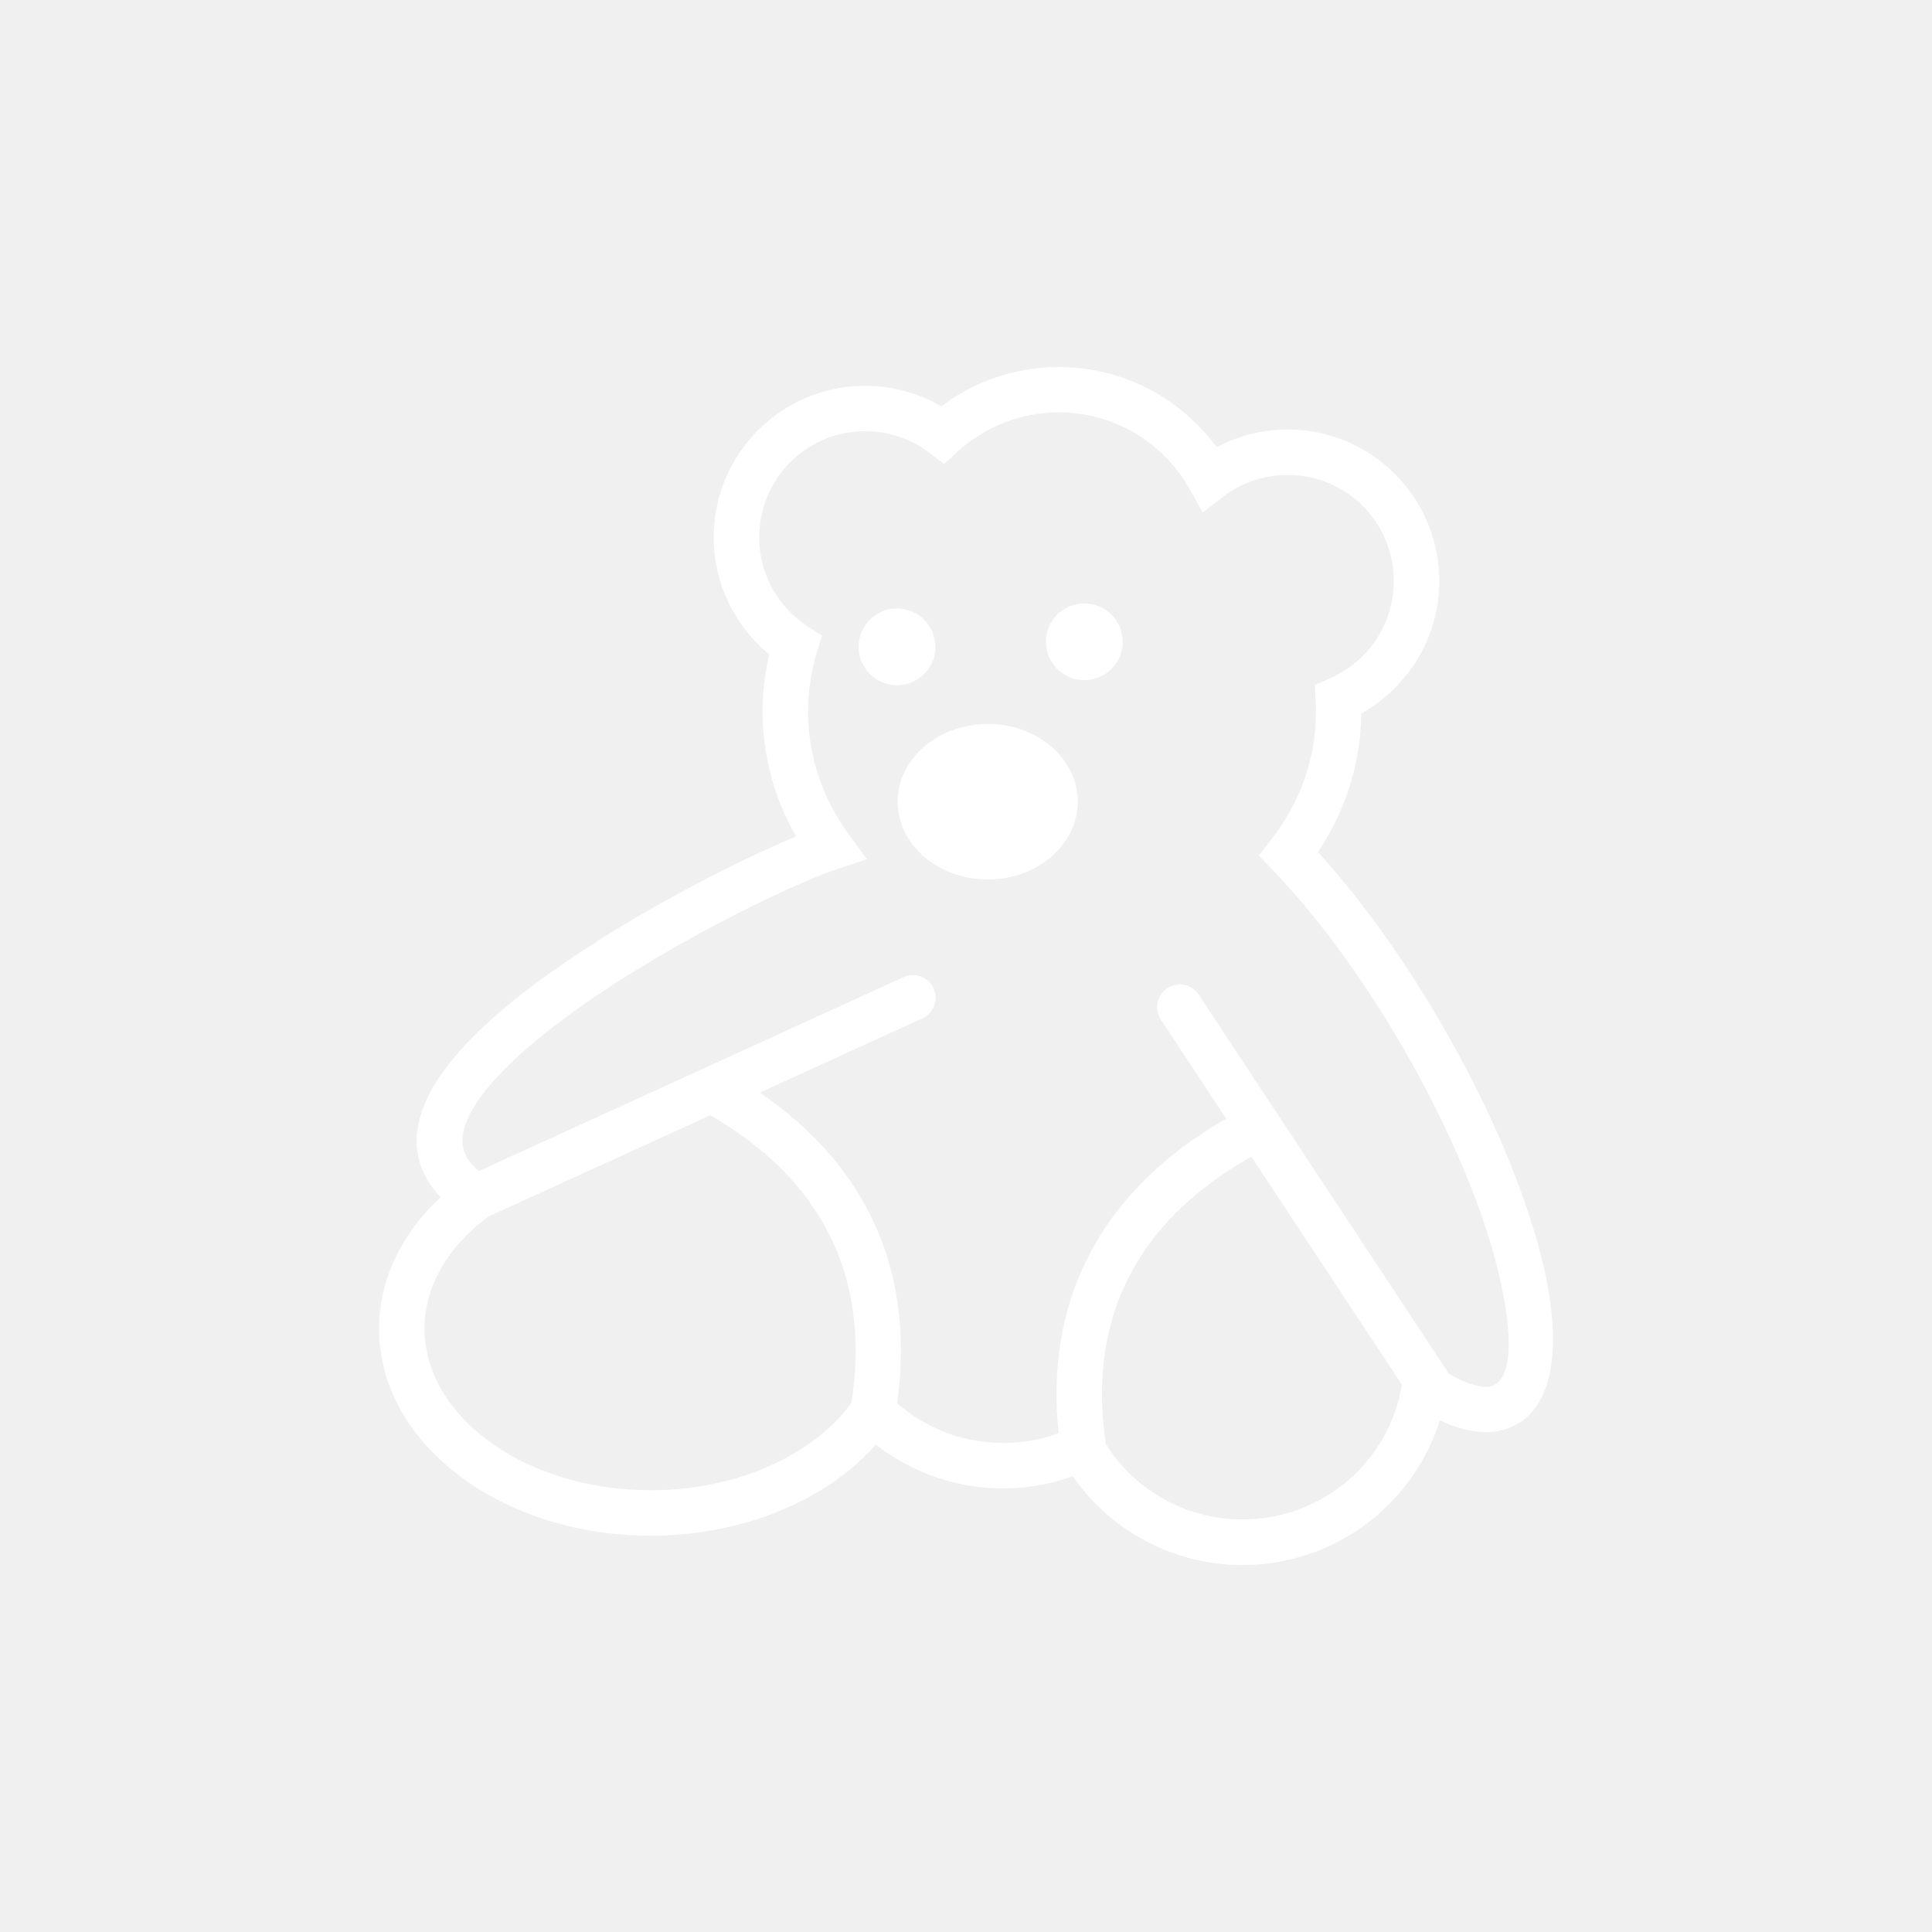
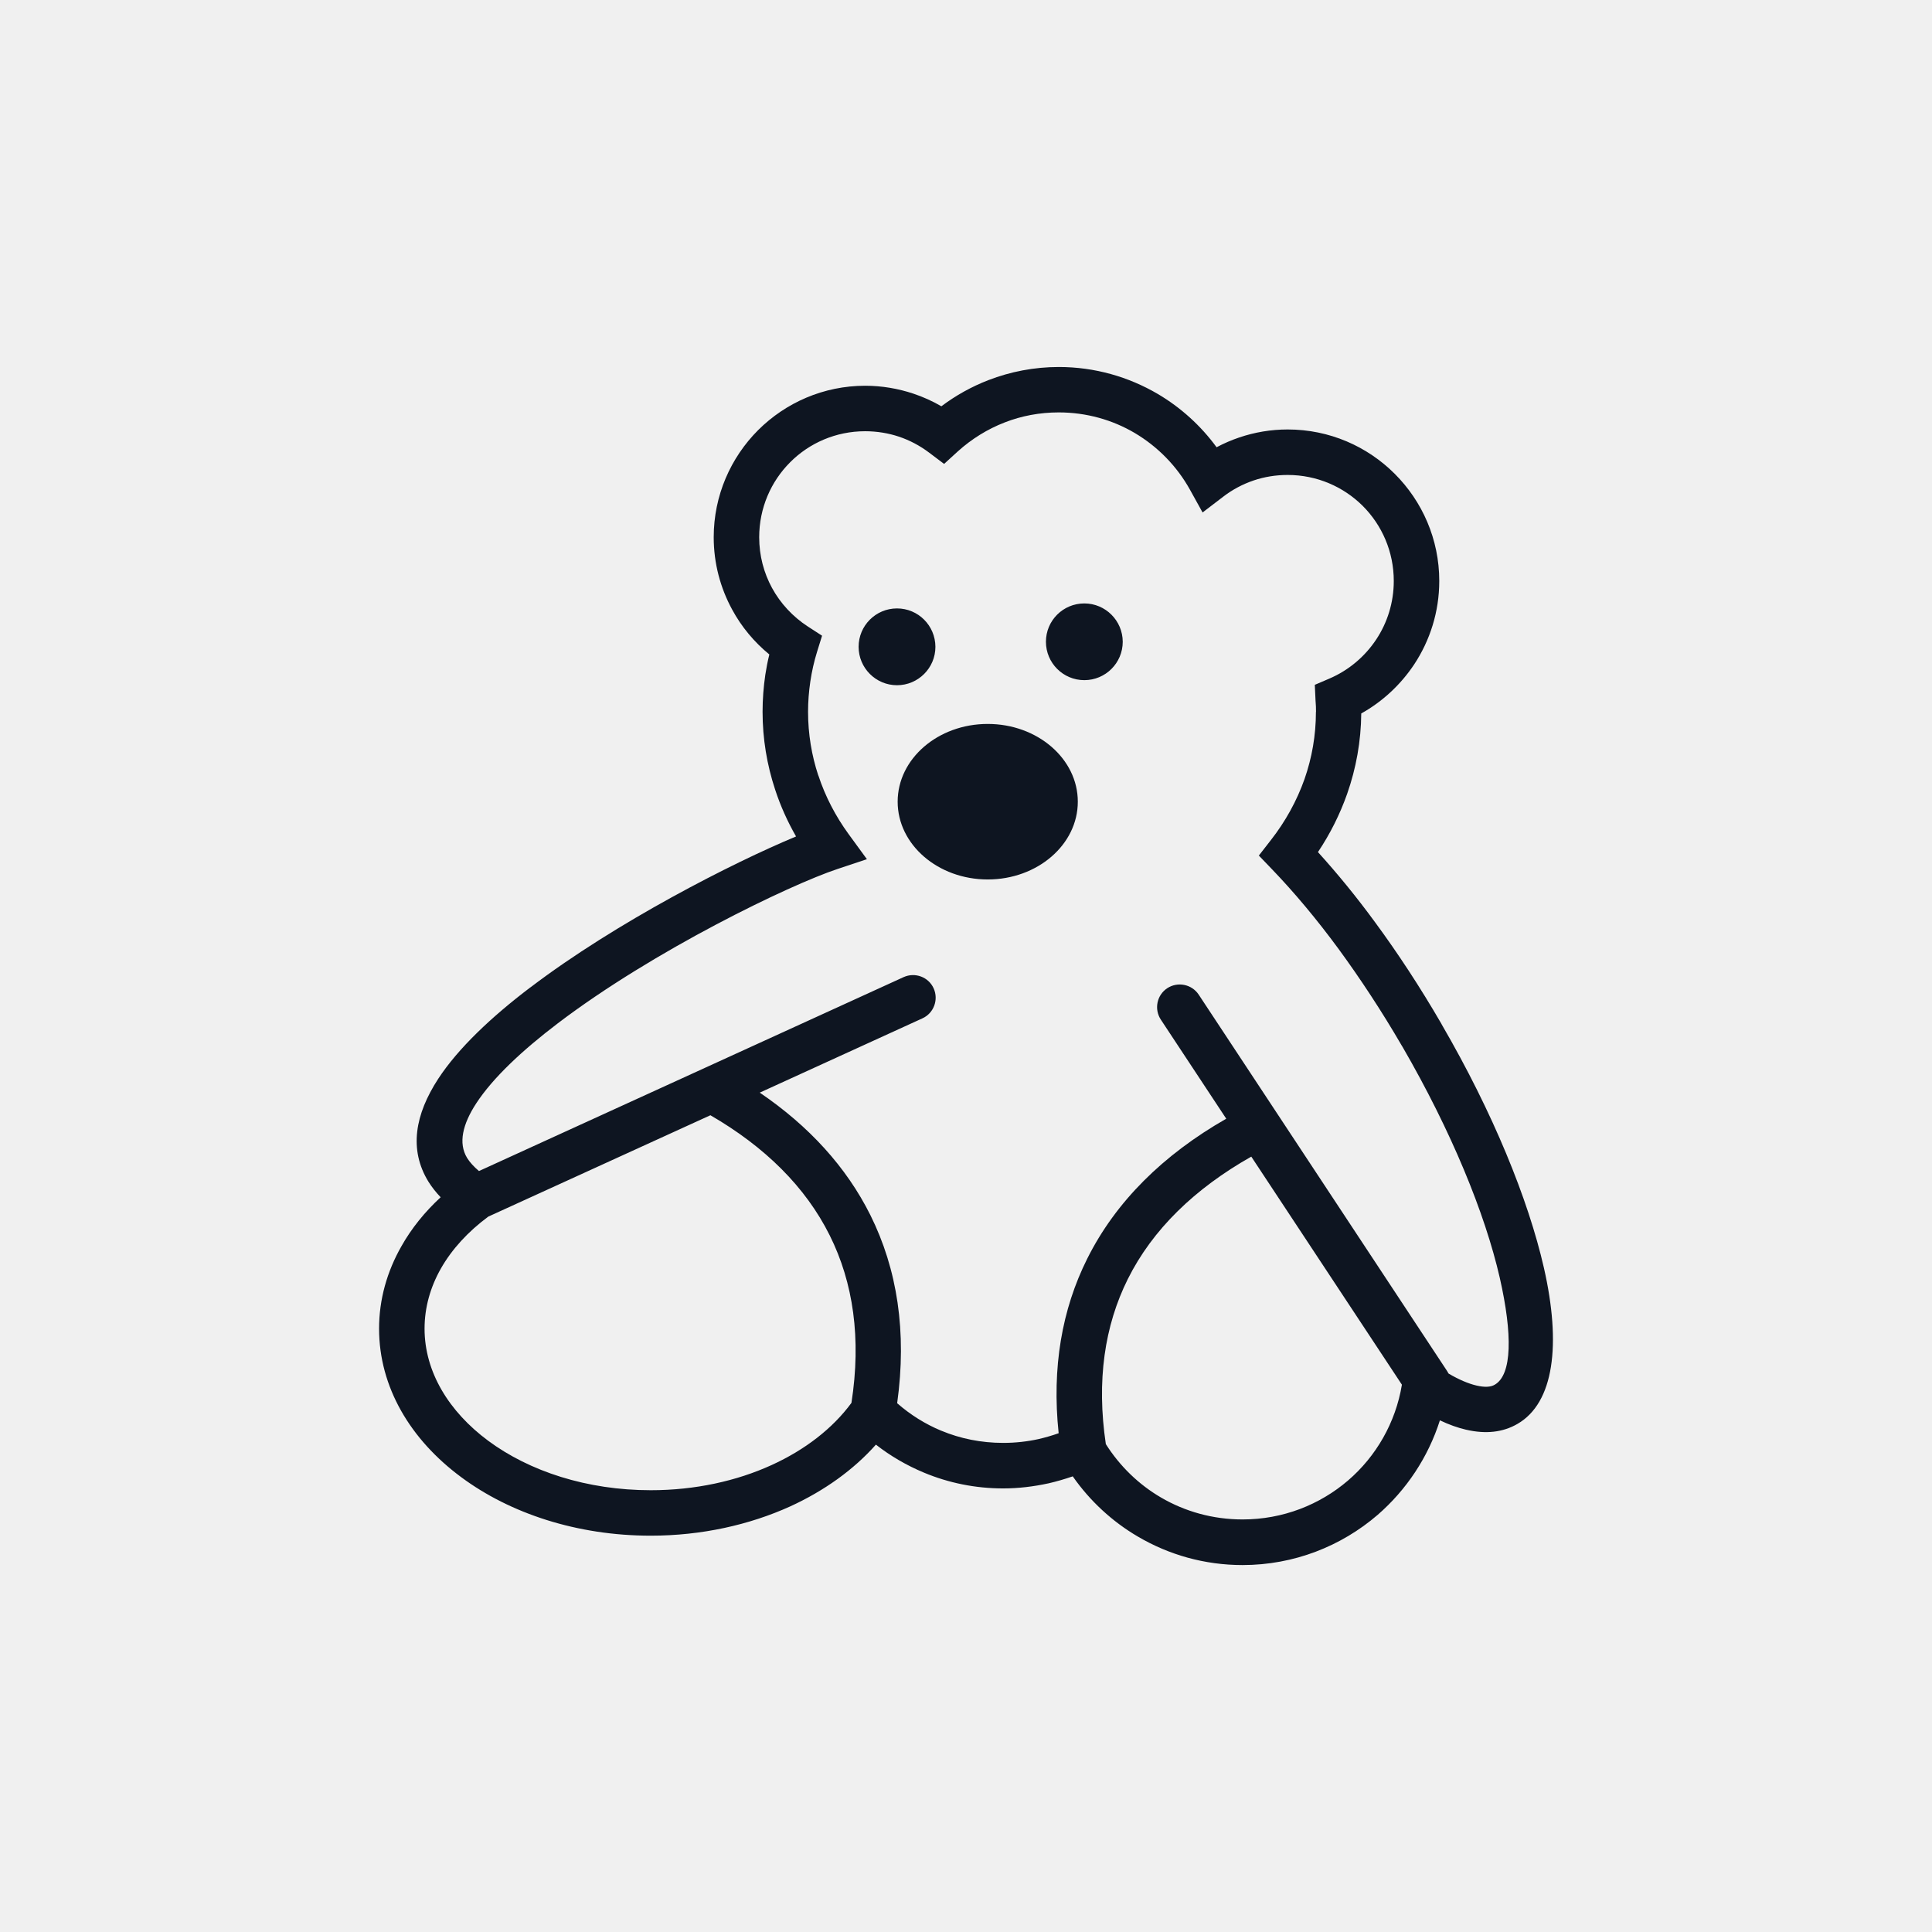
<svg xmlns="http://www.w3.org/2000/svg" width="1200pt" height="1200pt" version="1.1" viewBox="0 0 1200 1200">
-   <path d="m799.8 266.75c25.949 0 49.449 10.5 66.5 27.551l0.051 0.051c17.051 17.051 27.602 40.602 27.602 66.5 0 19.102-5.75 36.949-15.602 51.852-8.352 12.547-19.602 23.047-32.852 30.445-0.148 17.301-3.199 34.051-8.75 49.898-4.5 12.75-10.602 24.949-18.148 36.199 11.75 12.949 23.801 27.602 35.602 43.75 13.949 18.949 27.852 40.102 41.051 62.852l0.199 0.398 0.102 0.199c31.75 54.648 53.648 108.4 63.398 151.05 10.852 47.648 6.25 83.801-16.398 96.898-9.199 5.352-19.898 6.398-31.801 3.648h-0.051c-5.199-1.199-10.699-3.148-16.352-5.852-7.301 23-20.898 43.301-38.699 58.75-22.551 19.398-51.898 31.148-83.898 31.148-23.602 0-45.75-6.398-64.852-17.602-16.102-9.398-30-22.301-40.602-37.5-4.898 1.699-9.898 3.148-15.051 4.352h-0.051c-9.199 2-18.602 3.148-28.102 3.148-17.352 0-34-3.449-49.199-9.801-10.801-4.5-20.852-10.352-29.852-17.398-13.801 15.551-32 28.648-53.199 38.352-25.352 11.5-55.102 18.199-86.699 18.199-45.75 0-87.398-13.852-117.7-36.352-31.5-23.301-51-55.898-51-92.25 0-18.148 4.949-35.5 13.898-51.199 6.25-11.102 14.5-21.301 24.352-30.398-3-3.148-5.5-6.352-7.602-9.699-12.25-19.949-8.301-41.801 6.102-63.898 12.398-18.949 33-38.398 57.199-56.75h0.051c53.25-40.5 125.65-77.398 165-93.75-5.301-9.25-9.648-18.898-12.949-28.949-5.148-15.543-7.852-31.793-7.852-48.492 0-7.75 0.602-15.449 1.699-22.949 0.652-4.203 1.453-8.453 2.504-12.652-9.402-7.699-17.301-17.148-23.102-27.898-7.301-13.402-11.449-28.703-11.449-44.902 0-25.949 10.551-49.449 27.551-66.5l0.051-0.051c17.051-17 40.602-27.551 66.5-27.551 10.352 0 20.449 1.75 29.898 4.898 6.102 2.051 11.898 4.648 17.398 7.852 8.898-6.699 18.75-12.199 29.25-16.25 13.602-5.25 28.398-8.148 43.699-8.148 22.301 0 43.301 6.102 61.398 16.699 14.352 8.449 26.801 19.75 36.602 33.148 4.5-2.398 9.25-4.449 14.148-6.102 9.453-3.195 19.602-4.945 30.004-4.945zm-186.3 182.9c-30.898 0-55.949 21.648-55.949 48.301 0 26.648 25.051 48.301 55.949 48.301s55.949-21.648 55.949-48.301c0-26.648-25.051-48.301-55.949-48.301zm-56.352-71.75c-13.148 0-23.852 10.648-23.852 23.852 0 13.148 10.699 23.852 23.852 23.852 13.148 0 23.852-10.699 23.852-23.852-0.051-13.199-10.699-23.852-23.852-23.852zm116.35-3.098c-13.199 0-23.852 10.648-23.852 23.801 0 13.148 10.648 23.852 23.852 23.852 13.148 0 23.852-10.648 23.852-23.852-0.051-13.152-10.75-23.801-23.852-23.801zm103.7 343.6c-35.102 19.852-61.352 45.25-76.699 76.051-14.449 29-19.5 63.199-13.648 102.5 8.602 13.602 20.398 25.102 34.301 33.199 14.801 8.648 32.102 13.602 50.648 13.602 25.051 0 47.949-9.148 65.5-24.199 17.398-14.949 29.551-35.898 33.449-59.5zm-119.65 171.8c-4.301-40.801 2.051-76.949 17.699-108.3 17.699-35.5 47.148-64.602 86.398-87.051l-40.602-61.5c-4.301-6.5-2.551-15.25 3.949-19.551 6.5-4.25 15.25-2.5 19.551 4l154.2 233.65c0.352 0.551 0.699 1.102 1 1.699 6.398 3.75 12.25 6.25 17.398 7.449 4.801 1.102 8.699 1.051 11.301-0.551 10.75-6.199 11.102-31.148 3.102-66.352-9.199-40.148-30.102-91.148-60.449-143.55l-0.25-0.398-0.102-0.148c-12.551-21.602-25.852-41.75-39.148-59.949-13.801-18.801-27.852-35.5-41.25-49.449l-8.449-8.801 7.5-9.648c9-11.5 16.102-24.352 20.898-37.949 4.551-13.051 7.051-27.051 7.051-41.648h0.051l-0.051-3.301-0.246-3.848-0.449-9.648 9-3.852c11.949-5.102 22.102-13.648 29.199-24.398 6.852-10.352 10.852-22.852 10.852-36.25 0-18.199-7.352-34.699-19.25-46.602l-0.051-0.051c-11.902-11.848-28.402-19.199-46.602-19.199-7.449 0-14.602 1.199-21.102 3.398-6.801 2.301-13.199 5.699-18.801 10l-12.949 9.898-7.898-14.25c-8.102-14.551-20-26.699-34.301-35.148-13.75-8.102-29.949-12.75-47.148-12.75-11.898 0-23.25 2.199-33.5 6.199-10.75 4.148-20.602 10.301-29.051 17.898l-8.648 7.898-9.352-7.051c-5.648-4.25-12-7.648-18.75-9.898-6.449-2.148-13.551-3.352-20.949-3.352-18.199 0-34.699 7.352-46.551 19.25l-0.051 0.055c-11.852 11.852-19.199 28.352-19.199 46.551 0 11.449 2.898 22.148 7.949 31.449 5.25 9.648 12.949 17.898 22.148 23.898l8.949 5.801-3.148 10.152c-1.801 5.801-3.199 12-4.148 18.352-0.898 6.102-1.398 12.398-1.398 18.75 0 13.801 2.25 27.148 6.352 39.551h0.051c4.301 13.102 10.75 25.398 18.801 36.449l11.352 15.551-18.301 6.102c-29.75 9.898-113.95 50.449-173.7 95.852-21.898 16.648-40.25 33.75-50.699 49.75-8.359 12.844-11.258 24.645-5.609 33.895 1.699 2.699 4.148 5.398 7.352 8.102l263.75-120.45c7.102-3.199 15.449-0.102 18.648 6.949 3.199 7.051 0.102 15.449-6.949 18.648l-101.05 46.148c30.449 20.699 53.75 46.102 68.699 76.051 16.699 33.551 22.801 72.551 16.648 116.85 8.148 7.148 17.398 12.949 27.398 17.102h0.051c11.75 4.898 24.75 7.551 38.398 7.551 7.699 0 15.051-0.852 21.898-2.352 4.309-1 8.457-2.203 12.559-3.652zm-354.25-134.55c-12.5 9.25-22.602 20.199-29.449 32.25-6.5 11.449-10.148 24.102-10.148 37.352 0 26.898 15.148 51.551 39.551 69.648 25.602 18.949 61.301 30.699 100.95 30.699 27.648 0 53.398-5.75 75-15.602 20.898-9.5 38.102-22.898 49.648-38.648 6.199-39.949 1.148-74.699-13.5-104.05-15-30.102-40.25-55-74.102-74.602z" fill="#fff" fill-rule="evenodd" />
+   <path d="m799.8 266.75c25.949 0 49.449 10.5 66.5 27.551l0.051 0.051c17.051 17.051 27.602 40.602 27.602 66.5 0 19.102-5.75 36.949-15.602 51.852-8.352 12.547-19.602 23.047-32.852 30.445-0.148 17.301-3.199 34.051-8.75 49.898-4.5 12.75-10.602 24.949-18.148 36.199 11.75 12.949 23.801 27.602 35.602 43.75 13.949 18.949 27.852 40.102 41.051 62.852l0.199 0.398 0.102 0.199c31.75 54.648 53.648 108.4 63.398 151.05 10.852 47.648 6.25 83.801-16.398 96.898-9.199 5.352-19.898 6.398-31.801 3.648h-0.051c-5.199-1.199-10.699-3.148-16.352-5.852-7.301 23-20.898 43.301-38.699 58.75-22.551 19.398-51.898 31.148-83.898 31.148-23.602 0-45.75-6.398-64.852-17.602-16.102-9.398-30-22.301-40.602-37.5-4.898 1.699-9.898 3.148-15.051 4.352h-0.051c-9.199 2-18.602 3.148-28.102 3.148-17.352 0-34-3.449-49.199-9.801-10.801-4.5-20.852-10.352-29.852-17.398-13.801 15.551-32 28.648-53.199 38.352-25.352 11.5-55.102 18.199-86.699 18.199-45.75 0-87.398-13.852-117.7-36.352-31.5-23.301-51-55.898-51-92.25 0-18.148 4.949-35.5 13.898-51.199 6.25-11.102 14.5-21.301 24.352-30.398-3-3.148-5.5-6.352-7.602-9.699-12.25-19.949-8.301-41.801 6.102-63.898 12.398-18.949 33-38.398 57.199-56.75h0.051c53.25-40.5 125.65-77.398 165-93.75-5.301-9.25-9.648-18.898-12.949-28.949-5.148-15.543-7.852-31.793-7.852-48.492 0-7.75 0.602-15.449 1.699-22.949 0.652-4.203 1.453-8.453 2.504-12.652-9.402-7.699-17.301-17.148-23.102-27.898-7.301-13.402-11.449-28.703-11.449-44.902 0-25.949 10.551-49.449 27.551-66.5l0.051-0.051c17.051-17 40.602-27.551 66.5-27.551 10.352 0 20.449 1.75 29.898 4.898 6.102 2.051 11.898 4.648 17.398 7.852 8.898-6.699 18.75-12.199 29.25-16.25 13.602-5.25 28.398-8.148 43.699-8.148 22.301 0 43.301 6.102 61.398 16.699 14.352 8.449 26.801 19.75 36.602 33.148 4.5-2.398 9.25-4.449 14.148-6.102 9.453-3.195 19.602-4.945 30.004-4.945zm-186.3 182.9c-30.898 0-55.949 21.648-55.949 48.301 0 26.648 25.051 48.301 55.949 48.301s55.949-21.648 55.949-48.301c0-26.648-25.051-48.301-55.949-48.301zm-56.352-71.75c-13.148 0-23.852 10.648-23.852 23.852 0 13.148 10.699 23.852 23.852 23.852 13.148 0 23.852-10.699 23.852-23.852-0.051-13.199-10.699-23.852-23.852-23.852zm116.35-3.098c-13.199 0-23.852 10.648-23.852 23.801 0 13.148 10.648 23.852 23.852 23.852 13.148 0 23.852-10.648 23.852-23.852-0.051-13.152-10.75-23.801-23.852-23.801zm103.7 343.6c-35.102 19.852-61.352 45.25-76.699 76.051-14.449 29-19.5 63.199-13.648 102.5 8.602 13.602 20.398 25.102 34.301 33.199 14.801 8.648 32.102 13.602 50.648 13.602 25.051 0 47.949-9.148 65.5-24.199 17.398-14.949 29.551-35.898 33.449-59.5zm-119.65 171.8c-4.301-40.801 2.051-76.949 17.699-108.3 17.699-35.5 47.148-64.602 86.398-87.051l-40.602-61.5c-4.301-6.5-2.551-15.25 3.949-19.551 6.5-4.25 15.25-2.5 19.551 4l154.2 233.65c0.352 0.551 0.699 1.102 1 1.699 6.398 3.75 12.25 6.25 17.398 7.449 4.801 1.102 8.699 1.051 11.301-0.551 10.75-6.199 11.102-31.148 3.102-66.352-9.199-40.148-30.102-91.148-60.449-143.55l-0.25-0.398-0.102-0.148c-12.551-21.602-25.852-41.75-39.148-59.949-13.801-18.801-27.852-35.5-41.25-49.449l-8.449-8.801 7.5-9.648c9-11.5 16.102-24.352 20.898-37.949 4.551-13.051 7.051-27.051 7.051-41.648h0.051l-0.051-3.301-0.246-3.848-0.449-9.648 9-3.852c11.949-5.102 22.102-13.648 29.199-24.398 6.852-10.352 10.852-22.852 10.852-36.25 0-18.199-7.352-34.699-19.25-46.602l-0.051-0.051c-11.902-11.848-28.402-19.199-46.602-19.199-7.449 0-14.602 1.199-21.102 3.398-6.801 2.301-13.199 5.699-18.801 10l-12.949 9.898-7.898-14.25c-8.102-14.551-20-26.699-34.301-35.148-13.75-8.102-29.949-12.75-47.148-12.75-11.898 0-23.25 2.199-33.5 6.199-10.75 4.148-20.602 10.301-29.051 17.898l-8.648 7.898-9.352-7.051c-5.648-4.25-12-7.648-18.75-9.898-6.449-2.148-13.551-3.352-20.949-3.352-18.199 0-34.699 7.352-46.551 19.25l-0.051 0.055c-11.852 11.852-19.199 28.352-19.199 46.551 0 11.449 2.898 22.148 7.949 31.449 5.25 9.648 12.949 17.898 22.148 23.898l8.949 5.801-3.148 10.152c-1.801 5.801-3.199 12-4.148 18.352-0.898 6.102-1.398 12.398-1.398 18.75 0 13.801 2.25 27.148 6.352 39.551h0.051c4.301 13.102 10.75 25.398 18.801 36.449l11.352 15.551-18.301 6.102c-29.75 9.898-113.95 50.449-173.7 95.852-21.898 16.648-40.25 33.75-50.699 49.75-8.359 12.844-11.258 24.645-5.609 33.895 1.699 2.699 4.148 5.398 7.352 8.102l263.75-120.45c7.102-3.199 15.449-0.102 18.648 6.949 3.199 7.051 0.102 15.449-6.949 18.648l-101.05 46.148c30.449 20.699 53.75 46.102 68.699 76.051 16.699 33.551 22.801 72.551 16.648 116.85 8.148 7.148 17.398 12.949 27.398 17.102h0.051c11.75 4.898 24.75 7.551 38.398 7.551 7.699 0 15.051-0.852 21.898-2.352 4.309-1 8.457-2.203 12.559-3.652zm-354.25-134.55c-12.5 9.25-22.602 20.199-29.449 32.25-6.5 11.449-10.148 24.102-10.148 37.352 0 26.898 15.148 51.551 39.551 69.648 25.602 18.949 61.301 30.699 100.95 30.699 27.648 0 53.398-5.75 75-15.602 20.898-9.5 38.102-22.898 49.648-38.648 6.199-39.949 1.148-74.699-13.5-104.05-15-30.102-40.25-55-74.102-74.602z" fill="#0e1521" fill-rule="evenodd" />
</svg>
